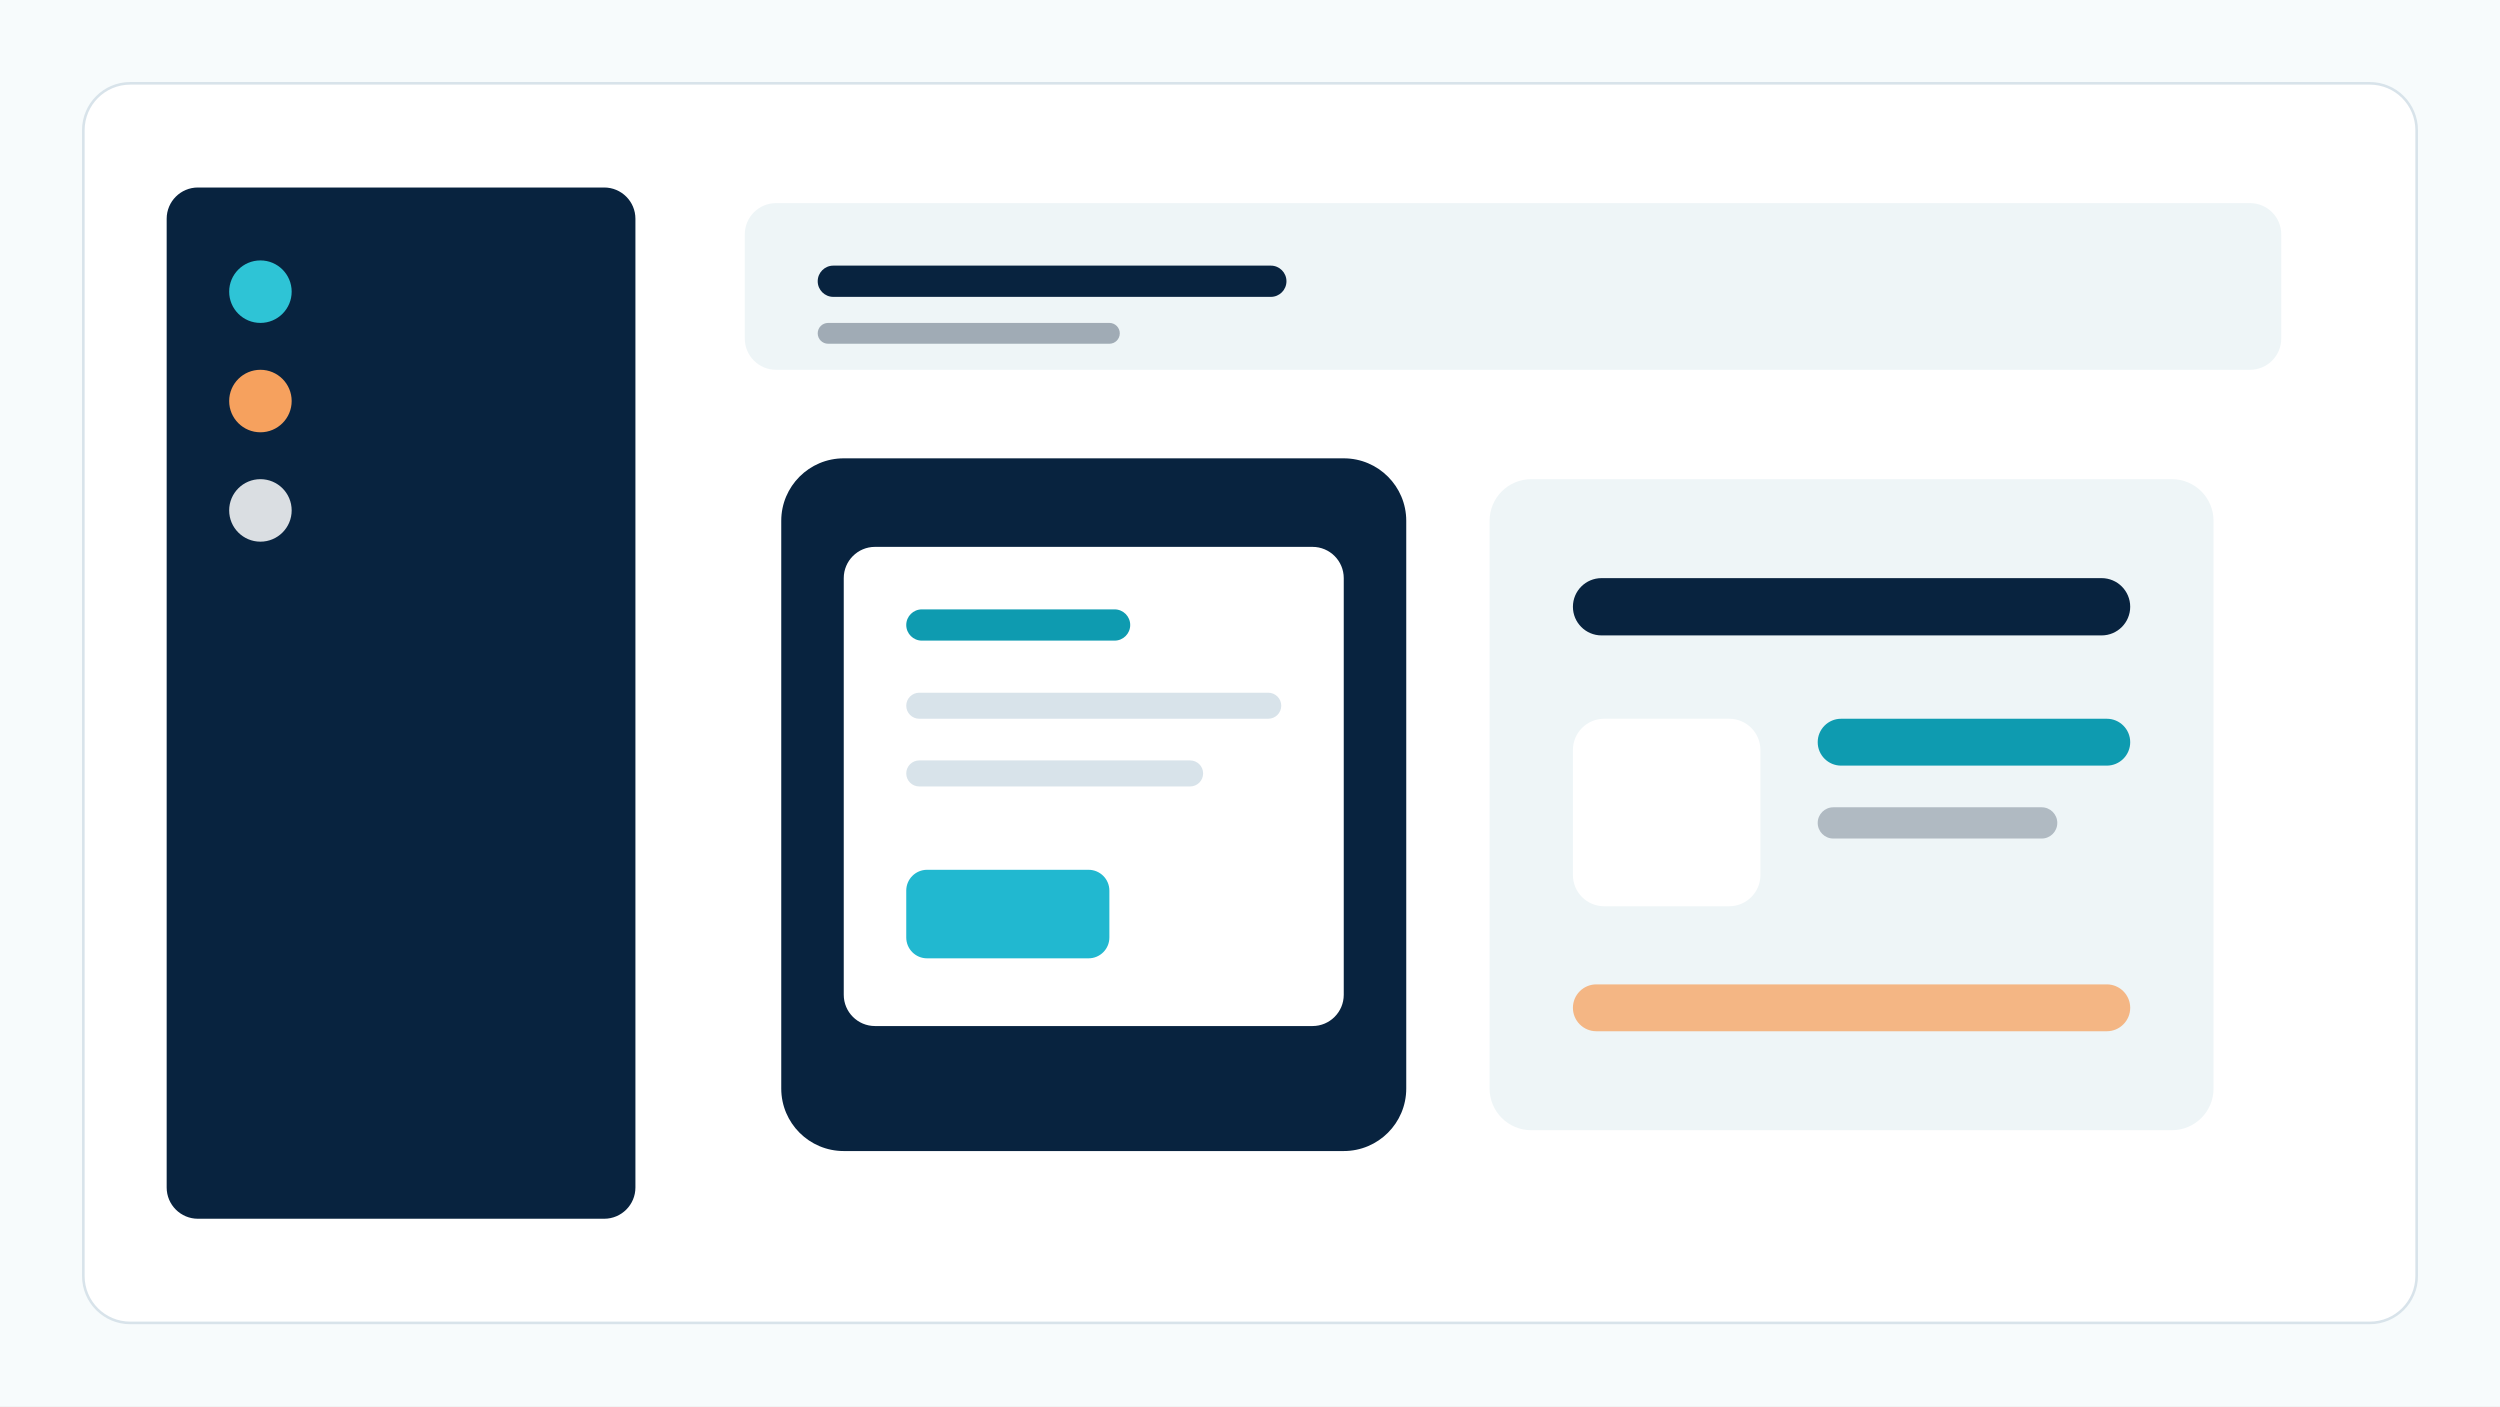
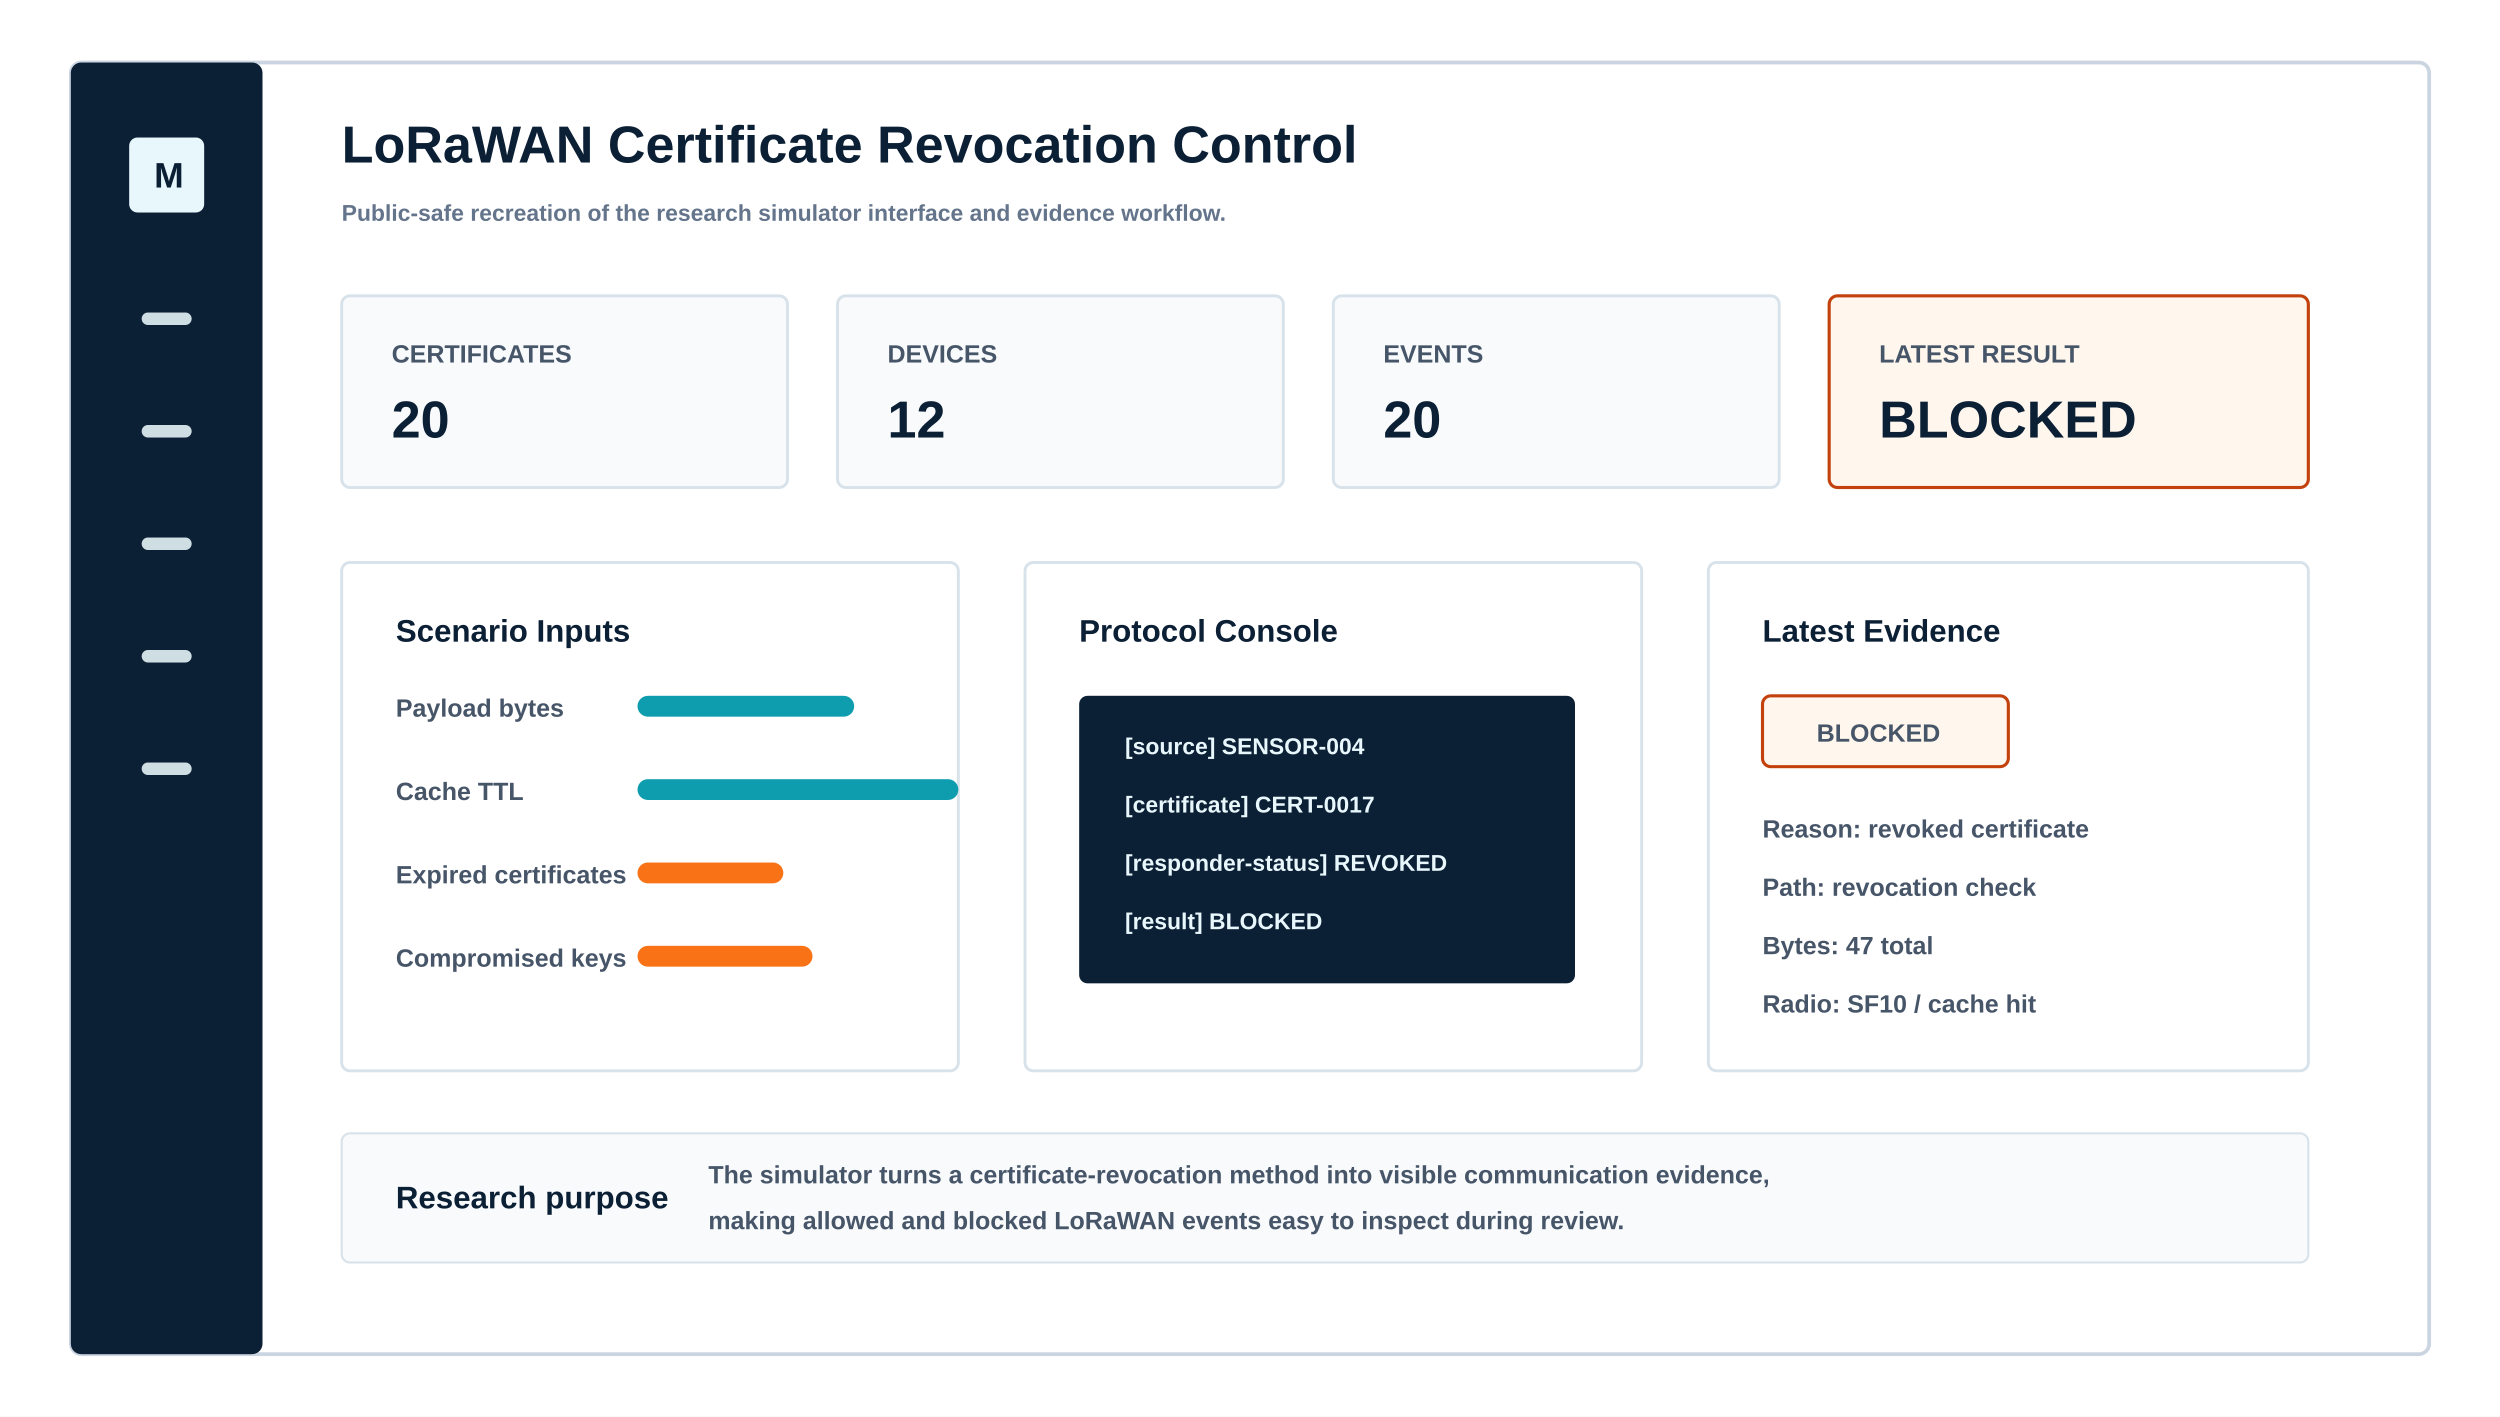
- <svg xmlns="http://www.w3.org/2000/svg" viewBox="0 0 960 540" role="img">
-   <rect width="960" height="540" fill="#f7fbfc" />
-   <rect x="32" y="32" width="896" height="476" rx="18" fill="#ffffff" stroke="#d8e3ea" />
-   <rect x="64" y="72" width="180" height="396" rx="12" fill="#08233f" />
-   <circle cx="100" cy="112" r="12" fill="#2ec4d6" />
-   <circle cx="100" cy="154" r="12" fill="#f6a15e" />
-   <circle cx="100" cy="196" r="12" fill="#ffffff" opacity=".85" />
-   <rect x="286" y="78" width="590" height="64" rx="12" fill="#eef5f7" />
-   <rect x="314" y="102" width="180" height="12" rx="6" fill="#08233f" />
-   <rect x="314" y="124" width="116" height="8" rx="4" fill="#526173" opacity=".5" />
-   <rect x="300" y="176" width="240" height="266" rx="24" fill="#08233f" />
-   <rect x="324" y="210" width="192" height="184" rx="12" fill="#ffffff" />
-   <rect x="348" y="234" width="86" height="12" rx="6" fill="#0e9bb0" />
-   <rect x="348" y="266" width="144" height="10" rx="5" fill="#d8e3ea" />
-   <rect x="348" y="292" width="114" height="10" rx="5" fill="#d8e3ea" />
-   <rect x="348" y="334" width="78" height="34" rx="8" fill="#21b8d0" />
-   <rect x="572" y="184" width="278" height="250" rx="16" fill="#eef5f7" />
-   <rect x="604" y="222" width="214" height="22" rx="11" fill="#08233f" />
-   <rect x="604" y="276" width="72" height="72" rx="12" fill="#fff" />
-   <rect x="698" y="276" width="120" height="18" rx="9" fill="#0e9bb0" />
-   <rect x="698" y="310" width="92" height="12" rx="6" fill="#526173" opacity=".4" />
-   <rect x="604" y="378" width="214" height="18" rx="9" fill="#f6a15e" opacity=".75" />
+ <svg xmlns="http://www.w3.org/2000/svg" width="1200" height="680" viewBox="0 0 1200 680" role="img" aria-labelledby="title desc">
+   <defs>
+     <style>
+       .title { font-family: Arial, Helvetica, sans-serif; font-size: 25px; font-weight: 700; fill: #0b1f35; }
+       .head { font-family: Arial, Helvetica, sans-serif; font-size: 15px; font-weight: 700; fill: #0b1f35; }
+       .copy { font-family: Arial, Helvetica, sans-serif; font-size: 12px; font-weight: 600; fill: #475569; }
+       .small { font-family: Arial, Helvetica, sans-serif; font-size: 11px; font-weight: 700; fill: #64748b; }
+       .light { font-family: Arial, Helvetica, sans-serif; font-size: 11px; font-weight: 700; fill: #e8f7fb; }
+       .shell { fill: #ffffff; stroke: #cbd5e1; stroke-width: 1.8; }
+       .nav { fill: #0b1f35; }
+       .card { fill: #ffffff; stroke: #d7e2ea; stroke-width: 1.4; }
+       .soft { fill: #f8fafc; stroke: #d7e2ea; stroke-width: 1.4; }
+       .allowed { fill: #e8f7fb; stroke: #0e9caf; stroke-width: 1.5; }
+       .blocked { fill: #fff7ed; stroke: #c2410c; stroke-width: 1.5; }
+       .teal { fill: #0e9caf; }
+       .orange { fill: #f97316; }
+       .grid { stroke: #e2e8f0; stroke-width: 1; }
+     </style>
+   </defs>
+   <rect width="1200" height="680" fill="#ffffff" />
+   <rect x="34" y="30" width="1132" height="620" rx="5" class="shell" />
+   <rect x="34" y="30" width="92" height="620" rx="5" class="nav" />
+   <rect x="62" y="66" width="36" height="36" rx="4" fill="#e8f7fb" />
+   <text x="74" y="90" font-family="Arial, Helvetica, sans-serif" font-size="17" font-weight="700" fill="#0b1f35">M</text>
+   <g fill="#e8f7fb" opacity="0.88">
+     <rect x="68" y="150" width="24" height="6" rx="3" />
+     <rect x="68" y="204" width="24" height="6" rx="3" />
+     <rect x="68" y="258" width="24" height="6" rx="3" />
+     <rect x="68" y="312" width="24" height="6" rx="3" />
+     <rect x="68" y="366" width="24" height="6" rx="3" />
+   </g>
+   <text x="164" y="78" class="title">LoRaWAN Certificate Revocation Control</text>
+   <text x="164" y="106" class="small">Public-safe recreation of the research simulator interface and evidence workflow.</text>
+   <rect x="164" y="142" width="214" height="92" rx="4" class="soft" />
+   <text x="188" y="174" class="copy">CERTIFICATES</text>
+   <text x="188" y="210" class="title">20</text>
+   <rect x="402" y="142" width="214" height="92" rx="4" class="soft" />
+   <text x="426" y="174" class="copy">DEVICES</text>
+   <text x="426" y="210" class="title">12</text>
+   <rect x="640" y="142" width="214" height="92" rx="4" class="soft" />
+   <text x="664" y="174" class="copy">EVENTS</text>
+   <text x="664" y="210" class="title">20</text>
+   <rect x="878" y="142" width="230" height="92" rx="4" class="blocked" />
+   <text x="902" y="174" class="copy">LATEST RESULT</text>
+   <text x="902" y="210" class="title">BLOCKED</text>
+   <rect x="164" y="270" width="296" height="244" rx="4" class="card" />
+   <text x="190" y="308" class="head">Scenario Inputs</text>
+   <text x="190" y="344" class="copy">Payload bytes</text>
+   <rect x="306" y="334" width="104" height="10" rx="5" class="teal" />
+   <text x="190" y="384" class="copy">Cache TTL</text>
+   <rect x="306" y="374" width="154" height="10" rx="5" class="teal" />
+   <text x="190" y="424" class="copy">Expired certificates</text>
+   <rect x="306" y="414" width="70" height="10" rx="5" class="orange" />
+   <text x="190" y="464" class="copy">Compromised keys</text>
+   <rect x="306" y="454" width="84" height="10" rx="5" class="orange" />
+   <rect x="492" y="270" width="296" height="244" rx="4" class="card" />
+   <text x="518" y="308" class="head">Protocol Console</text>
+   <rect x="518" y="334" width="238" height="138" rx="4" fill="#0b1f35" />
+   <text x="540" y="362" class="light">[source] SENSOR-004</text>
+   <text x="540" y="390" class="light">[certificate] CERT-0017</text>
+   <text x="540" y="418" class="light">[responder-status] REVOKED</text>
+   <text x="540" y="446" class="light">[result] BLOCKED</text>
+   <rect x="820" y="270" width="288" height="244" rx="4" class="card" />
+   <text x="846" y="308" class="head">Latest Evidence</text>
+   <rect x="846" y="334" width="118" height="34" rx="4" class="blocked" />
+   <text x="872" y="356" class="copy">BLOCKED</text>
+   <text x="846" y="402" class="copy">Reason: revoked certificate</text>
+   <text x="846" y="430" class="copy">Path: revocation check</text>
+   <text x="846" y="458" class="copy">Bytes: 47 total</text>
+   <text x="846" y="486" class="copy">Radio: SF10 / cache hit</text>
+   <rect x="164" y="544" width="944" height="62" rx="4" fill="#f8fafc" stroke="#d7e2ea" />
+   <text x="190" y="580" class="head">Research purpose</text>
+   <text x="340" y="568" class="copy">The simulator turns a certificate-revocation method into visible communication evidence,</text>
+   <text x="340" y="590" class="copy">making allowed and blocked LoRaWAN events easy to inspect during review.</text>
</svg>
